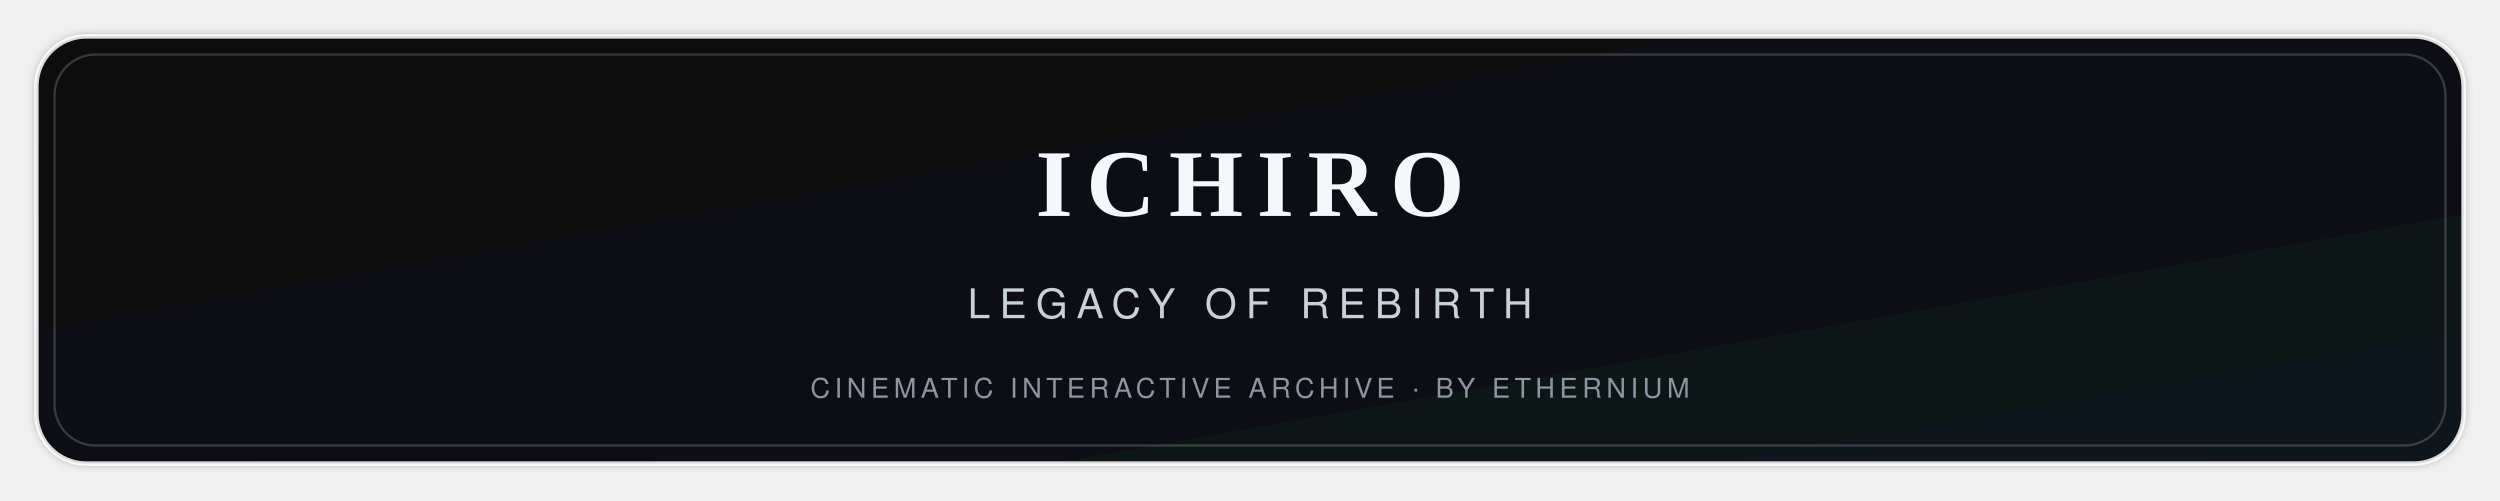
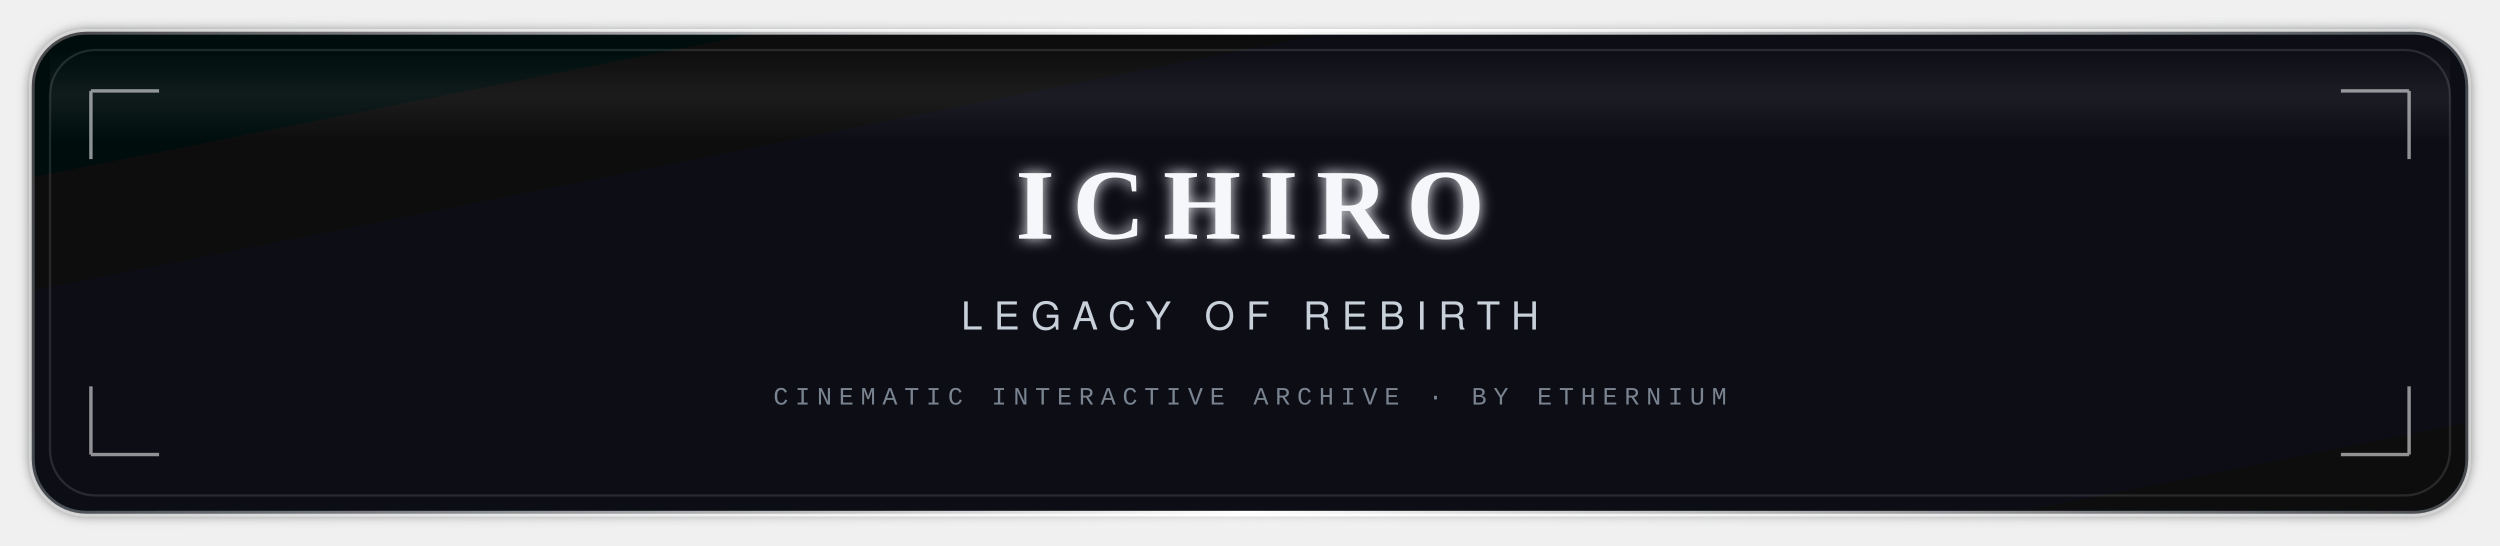
- <svg xmlns="http://www.w3.org/2000/svg" width="1100" height="220" viewBox="0 0 1100 220">
+ <svg xmlns="http://www.w3.org/2000/svg" width="1100" height="240" viewBox="0 0 1100 240">
  <defs>
-     <linearGradient id="obs1" x1="0" y1="0" x2="1" y2="1">
-       <stop offset="0%" stop-color="#07090C" />
-       <stop offset="100%" stop-color="#10151C" />
+     <linearGradient id="obs" x1="0" y1="0" x2="1" y2="1">
+       <stop offset="0%" stop-color="#05070A" />
+       <stop offset="50%" stop-color="#0A1018" />
+       <stop offset="100%" stop-color="#070B10" />
    </linearGradient>
-     <filter id="neon1" x="-20%" y="-20%" width="140%" height="140%">
-       <feGaussianBlur stdDeviation="2.5" result="b" />
+     <linearGradient id="neonStroke" x1="0%" y1="0%" x2="100%" y2="0%">
+       <stop offset="0%" stop-color="#FFFFFF" stop-opacity="0.25" />
+       <stop offset="50%" stop-color="#FFFFFF" stop-opacity="1" />
+       <stop offset="100%" stop-color="#FFFFFF" stop-opacity="0.25">
+         <animate attributeName="stop-opacity" values="0.25;1;0.25" dur="3s" repeatCount="indefinite" />
+       </stop>
+     </linearGradient>
+     <filter id="glow" x="-30%" y="-30%" width="160%" height="160%">
+       <feGaussianBlur stdDeviation="3" result="b" />
      <feMerge>
        <feMergeNode in="b" />
        <feMergeNode in="SourceGraphic" />
      </feMerge>
    </filter>
+     <linearGradient id="scan" x1="0" y1="0" x2="0" y2="1">
+       <stop offset="0%" stop-color="#FFFFFF" stop-opacity="0" />
+       <stop offset="50%" stop-color="#FFFFFF" stop-opacity="0.07" />
+       <stop offset="100%" stop-color="#FFFFFF" stop-opacity="0" />
+     </linearGradient>
  </defs>
-   <rect x="16" y="16" width="1068" height="188" rx="22" ry="22" fill="url(#obs1)" stroke="#FFFFFF" stroke-opacity="0.85" stroke-width="2" filter="url(#neon1)" />
-   <rect x="24" y="24" width="1052" height="172" rx="18" ry="18" fill="none" stroke="#FFFFFF" stroke-opacity="0.18" stroke-width="1" />
-   <text x="550" y="95" text-anchor="middle" font-family="Georgia, 'Times New Roman', serif" font-size="42" font-weight="700" fill="#F5F7FA" letter-spacing="6">ICHIRO</text>
-   <text x="550" y="140" text-anchor="middle" font-family="Segoe UI, Helvetica, Arial, sans-serif" font-size="18" fill="#C8D0DA" letter-spacing="4">LEGACY OF REBIRTH</text>
-   <text x="550" y="175" text-anchor="middle" font-family="Segoe UI, Helvetica, Arial, sans-serif" font-size="12" fill="#8B95A3" letter-spacing="2">CINEMATIC INTERACTIVE ARCHIVE · BY ETHERNIUM</text>
+   <rect x="14" y="14" width="1072" height="212" rx="24" ry="24" fill="url(#obs)" stroke="url(#neonStroke)" stroke-width="2.5" filter="url(#glow)" />
+   <rect x="22" y="22" width="1056" height="196" rx="20" ry="20" fill="none" stroke="#FFFFFF" stroke-opacity="0.12" stroke-width="1" />
+   <rect x="22" y="22" width="1056" height="40" fill="url(#scan)" opacity="0.9">
+     <animate attributeName="y" values="22;178;22" dur="4.5s" repeatCount="indefinite" />
+   </rect>
+   <path d="M40 40 H70 M40 40 V70" stroke="#FFFFFF" stroke-opacity="0.55" stroke-width="1.5" fill="none" />
+   <path d="M1060 40 H1030 M1060 40 V70" stroke="#FFFFFF" stroke-opacity="0.55" stroke-width="1.5" fill="none" />
+   <path d="M40 200 H70 M40 200 V170" stroke="#FFFFFF" stroke-opacity="0.55" stroke-width="1.5" fill="none" />
+   <path d="M1060 200 H1030 M1060 200 V170" stroke="#FFFFFF" stroke-opacity="0.55" stroke-width="1.5" fill="none" />
+   <text x="550" y="105" text-anchor="middle" font-family="Georgia, 'Times New Roman', serif" font-size="44" font-weight="700" fill="#F5F7FA" letter-spacing="8" filter="url(#glow)">ICHIRO</text>
+   <text x="550" y="145" text-anchor="middle" font-family="Segoe UI, Helvetica, Arial, sans-serif" font-size="17" fill="#C8D0DA" letter-spacing="5">LEGACY OF REBIRTH</text>
+   <text x="550" y="178" text-anchor="middle" font-family="Consolas, 'Courier New', monospace" font-size="11" fill="#7A8490" letter-spacing="3">CINEMATIC INTERACTIVE ARCHIVE · BY ETHERNIUM</text>
</svg>
